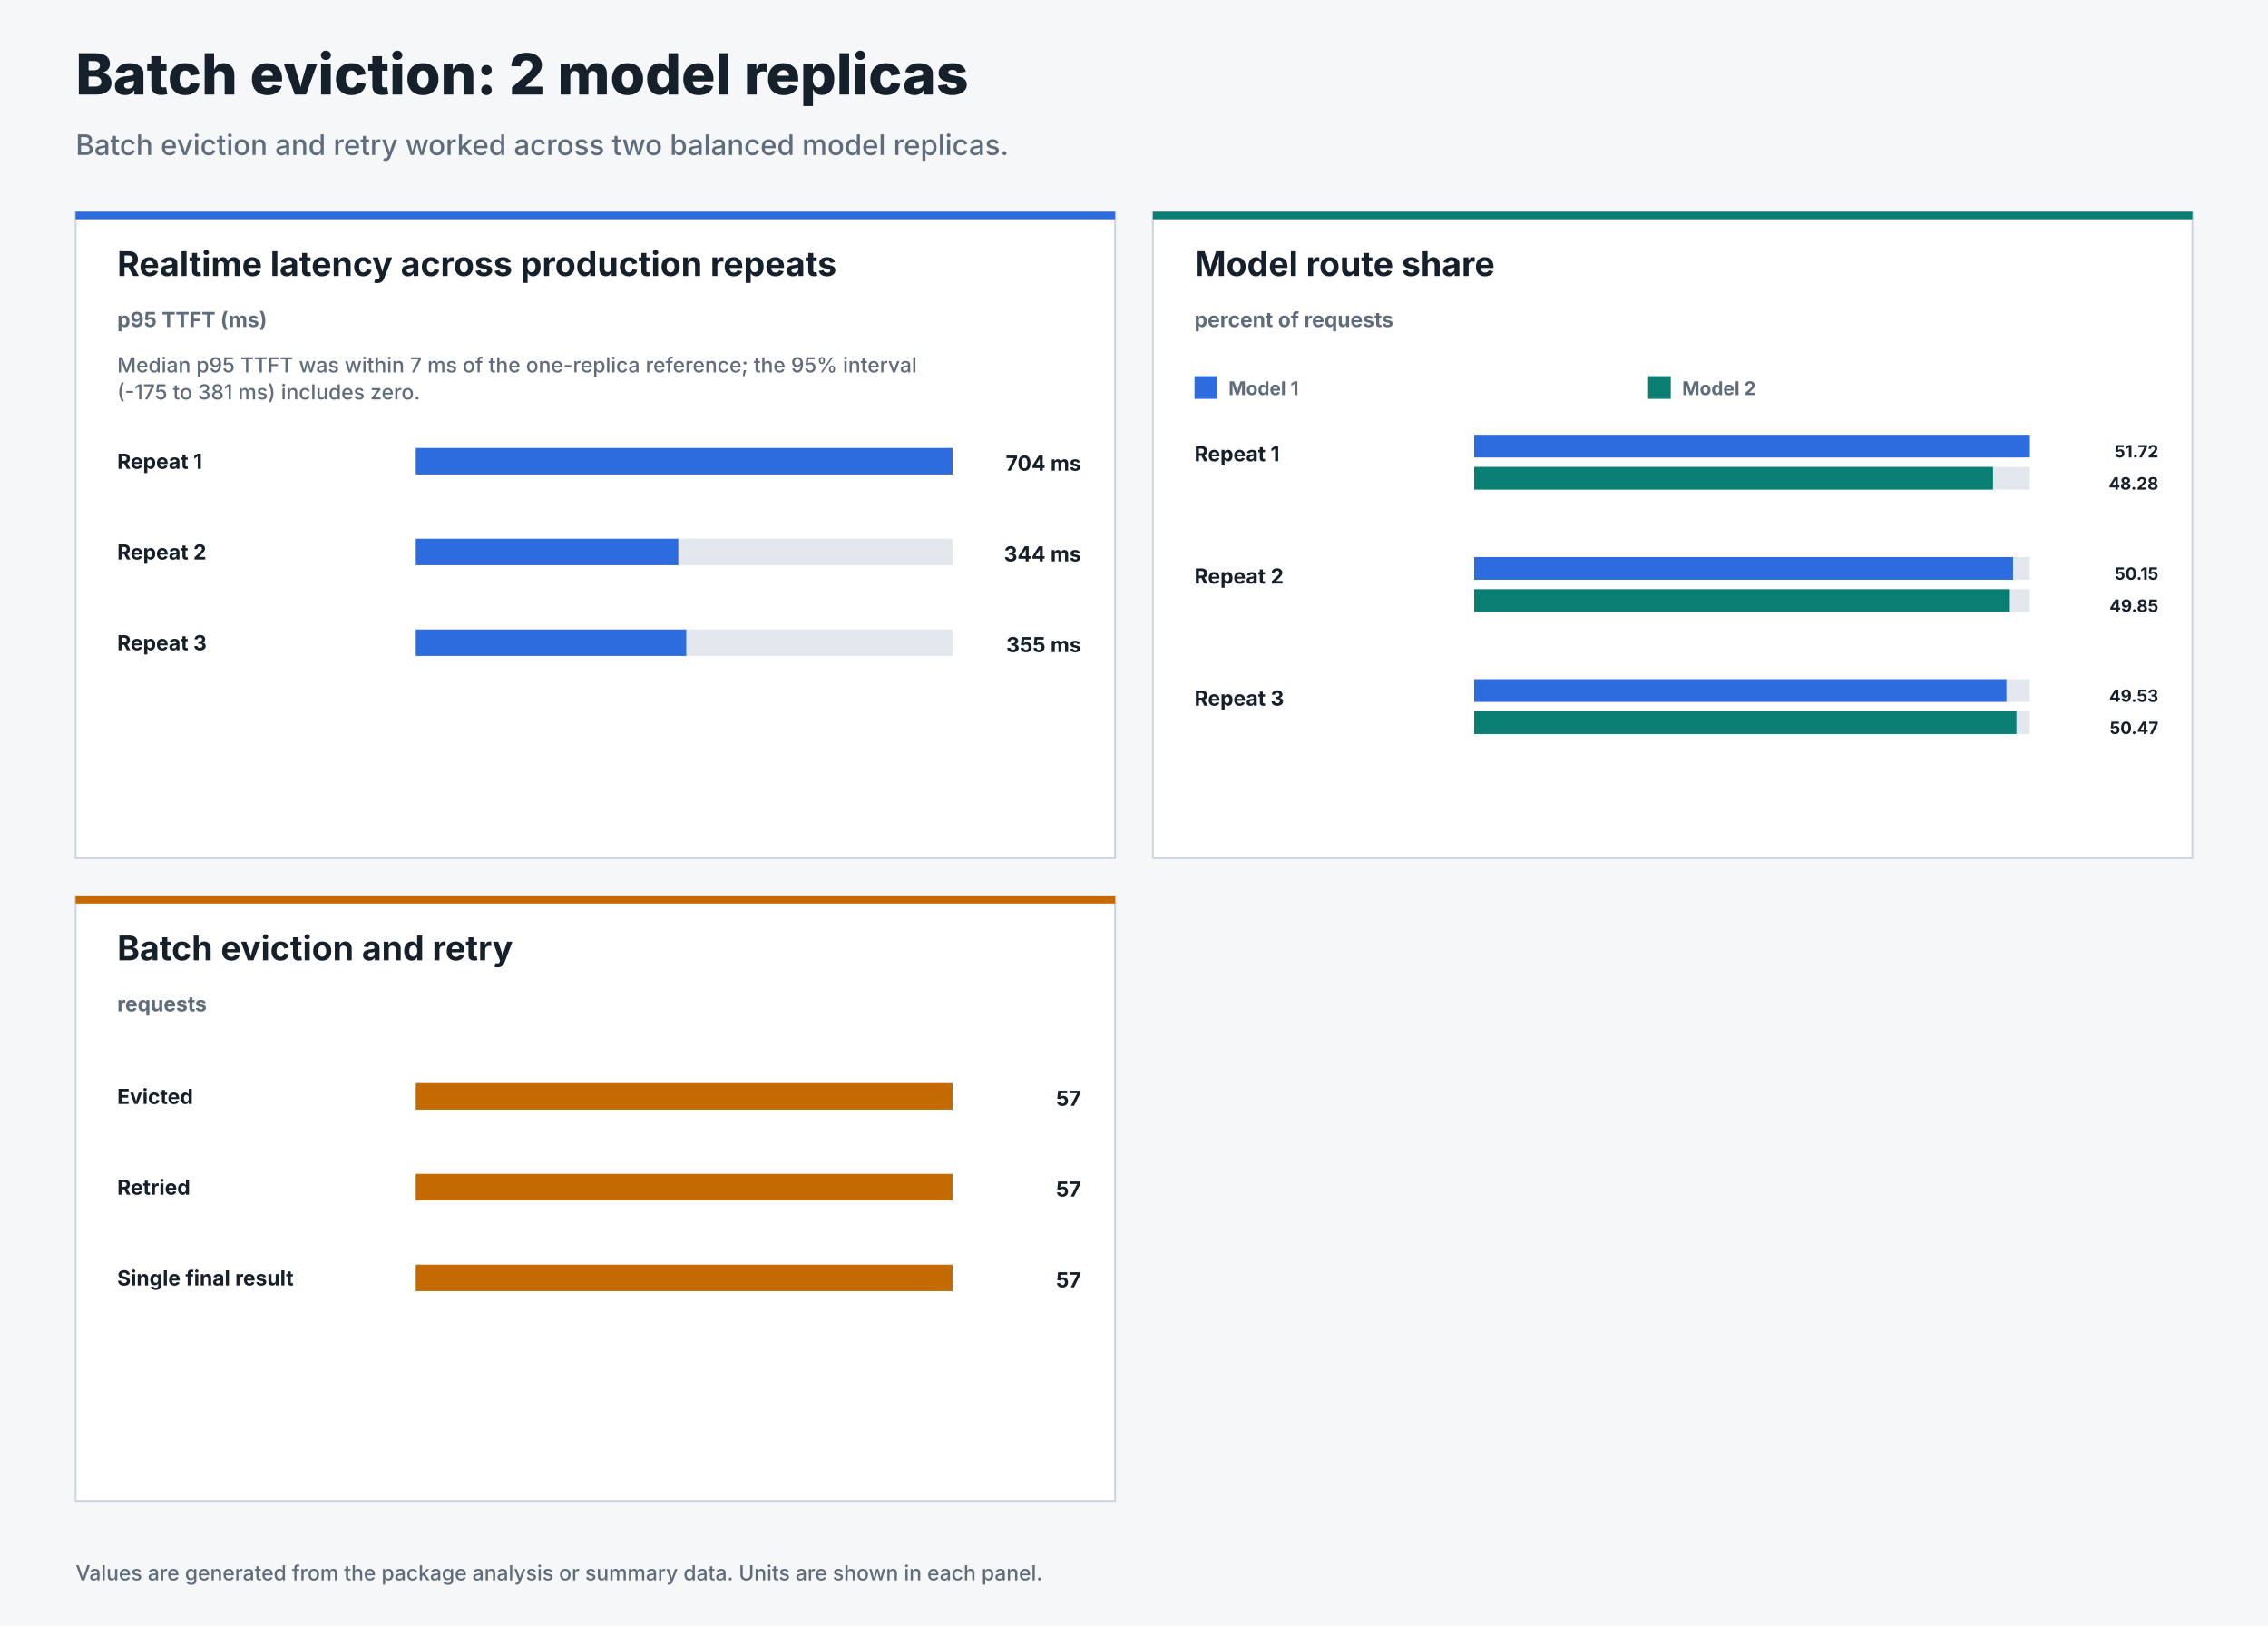
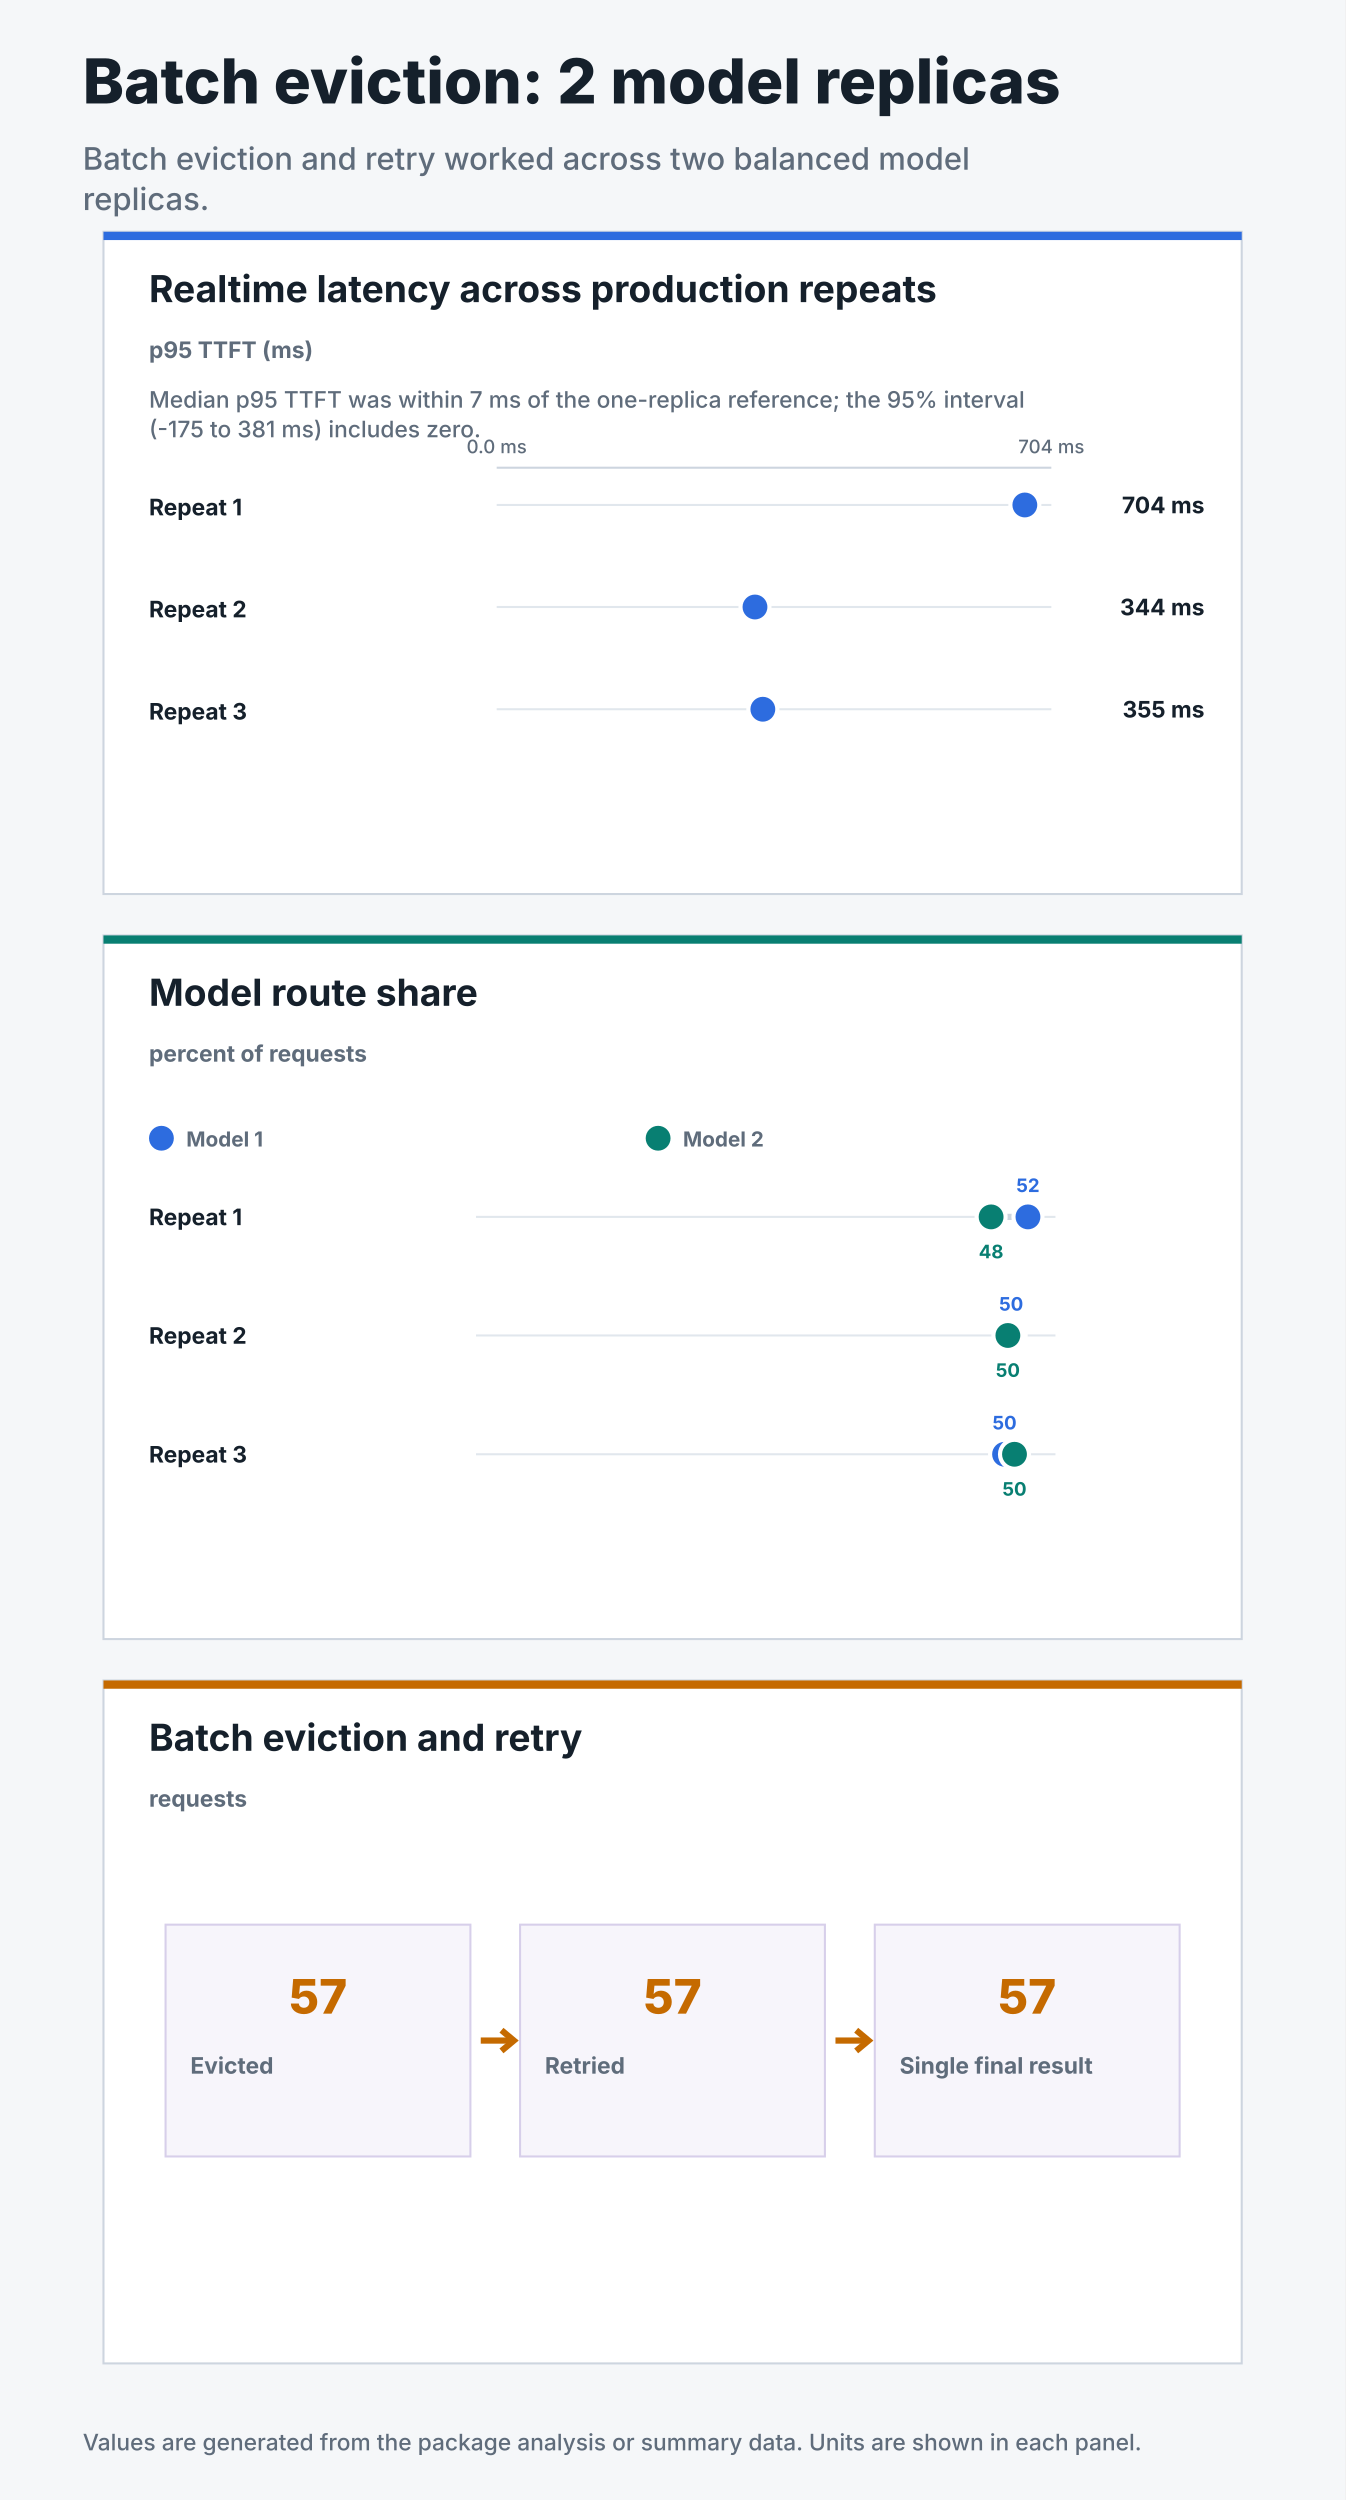
- <svg xmlns="http://www.w3.org/2000/svg" width="1200" height="860" viewBox="0 0 1200 860" role="img" aria-labelledby="title desc">
+ <svg xmlns="http://www.w3.org/2000/svg" width="650" height="1208" viewBox="0 0 650 1208" role="img" aria-labelledby="title desc">
  <style>text{font-family:Inter,Arial,sans-serif;letter-spacing:0}</style>
-   <rect width="1200" height="860" fill="#f5f7f9" />
+   <rect width="650" height="1208" fill="#f5f7f9" />
  <text x="40.0" y="50.0" fill="#15202b" font-size="30" font-weight="800" text-anchor="start">Batch eviction: 2 model replicas</text>
  <text x="40.0" y="82.0" fill="#5f6c7b" font-size="15" font-weight="550">
-     <tspan x="40.0" dy="0.0">Batch eviction and retry worked across two balanced model replicas.</tspan>
+     <tspan x="40.0" dy="0.0">Batch eviction and retry worked across two balanced model</tspan>
+     <tspan x="40.0" dy="19.5">replicas.</tspan>
  </text>
-   <rect x="40" y="112" width="550" height="342" fill="#ffffff" stroke="#cdd5df" />
-   <rect x="40" y="112" width="550" height="4" fill="#2d6cdf" />
-   <text x="62.0" y="146.0" fill="#15202b" font-size="18" font-weight="750">
-     <tspan x="62.0" dy="0.0">Realtime latency across production repeats</tspan>
+   <rect x="50" y="112" width="550" height="320" fill="#ffffff" stroke="#cdd5df" />
+   <rect x="50" y="112" width="550" height="4" fill="#2d6cdf" />
+   <text x="72.0" y="146.0" fill="#15202b" font-size="18" font-weight="750">
+     <tspan x="72.0" dy="0.0">Realtime latency across production repeats</tspan>
  </text>
-   <text x="62.0" y="173.0" fill="#5f6c7b" font-size="11" font-weight="650" text-anchor="start">p95 TTFT (ms)</text>
-   <text x="62.0" y="197.0" fill="#5f6c7b" font-size="11" font-weight="500">
-     <tspan x="62.0" dy="0.0">Median p95 TTFT was within 7 ms of the one-replica reference; the 95% interval</tspan>
-     <tspan x="62.0" dy="14.3">(-175 to 381 ms) includes zero.</tspan>
+   <text x="72.0" y="173.0" fill="#5f6c7b" font-size="11" font-weight="650" text-anchor="start">p95 TTFT (ms)</text>
+   <text x="72.0" y="197.0" fill="#5f6c7b" font-size="11" font-weight="500">
+     <tspan x="72.0" dy="0.0">Median p95 TTFT was within 7 ms of the one-replica reference; the 95% interval</tspan>
+     <tspan x="72.0" dy="14.3">(-175 to 381 ms) includes zero.</tspan>
  </text>
-   <text x="62.0" y="248.0" fill="#15202b" font-size="11" font-weight="650">
-     <tspan x="62.0" dy="0.0">Repeat 1</tspan>
+   <line x1="240" y1="226" x2="508" y2="226" stroke="#cdd5df" />
+   <text x="240.0" y="219.0" fill="#5f6c7b" font-size="9" font-weight="550" text-anchor="middle">0.0 ms</text>
+   <text x="508.0" y="219.0" fill="#5f6c7b" font-size="9" font-weight="550" text-anchor="middle">704 ms</text>
+   <text x="72.0" y="249.0" fill="#15202b" font-size="11" font-weight="650">
+     <tspan x="72.0" dy="0.0">Repeat 1</tspan>
  </text>
-   <rect x="220" y="237.0" width="284" height="14" fill="#e1e7ed" />
-   <rect x="220" y="237.0" width="284.0" height="14" fill="#2d6cdf" />
-   <text x="572.0" y="249.0" fill="#15202b" font-size="11" font-weight="750" text-anchor="end">704 ms</text>
-   <text x="62.0" y="296.0" fill="#15202b" font-size="11" font-weight="650">
-     <tspan x="62.0" dy="0.0">Repeat 2</tspan>
+   <line x1="240" y1="244.0" x2="508" y2="244.0" stroke="#e1e7ed" />
+   <circle cx="495.2" cy="244.0" r="7" fill="#2d6cdf" stroke="#ffffff" stroke-width="2" />
+   <text x="582.0" y="248.0" fill="#15202b" font-size="11" font-weight="750" text-anchor="end">704 ms</text>
+   <text x="72.0" y="298.3" fill="#15202b" font-size="11" font-weight="650">
+     <tspan x="72.0" dy="0.0">Repeat 2</tspan>
  </text>
-   <rect x="220" y="285.0" width="284" height="14" fill="#e1e7ed" />
-   <rect x="220" y="285.0" width="138.9" height="14" fill="#2d6cdf" />
-   <text x="572.0" y="297.0" fill="#15202b" font-size="11" font-weight="750" text-anchor="end">344 ms</text>
-   <text x="62.0" y="344.0" fill="#15202b" font-size="11" font-weight="650">
-     <tspan x="62.0" dy="0.0">Repeat 3</tspan>
+   <line x1="240" y1="293.3" x2="508" y2="293.3" stroke="#e1e7ed" />
+   <circle cx="364.8" cy="293.3" r="7" fill="#2d6cdf" stroke="#ffffff" stroke-width="2" />
+   <text x="582.0" y="297.3" fill="#15202b" font-size="11" font-weight="750" text-anchor="end">344 ms</text>
+   <text x="72.0" y="347.7" fill="#15202b" font-size="11" font-weight="650">
+     <tspan x="72.0" dy="0.0">Repeat 3</tspan>
  </text>
-   <rect x="220" y="333.0" width="284" height="14" fill="#e1e7ed" />
-   <rect x="220" y="333.0" width="143.1" height="14" fill="#2d6cdf" />
-   <text x="572.0" y="345.0" fill="#15202b" font-size="11" font-weight="750" text-anchor="end">355 ms</text>
-   <rect x="610" y="112" width="550" height="342" fill="#ffffff" stroke="#cdd5df" />
-   <rect x="610" y="112" width="550" height="4" fill="#087f72" />
-   <text x="632.0" y="146.0" fill="#15202b" font-size="18" font-weight="750">
-     <tspan x="632.0" dy="0.0">Model route share</tspan>
+   <line x1="240" y1="342.7" x2="508" y2="342.7" stroke="#e1e7ed" />
+   <circle cx="368.6" cy="342.7" r="7" fill="#2d6cdf" stroke="#ffffff" stroke-width="2" />
+   <text x="582.0" y="346.7" fill="#15202b" font-size="11" font-weight="750" text-anchor="end">355 ms</text>
+   <rect x="50" y="452" width="550" height="340" fill="#ffffff" stroke="#cdd5df" />
+   <rect x="50" y="452" width="550" height="4" fill="#087f72" />
+   <text x="72.0" y="486.0" fill="#15202b" font-size="18" font-weight="750">
+     <tspan x="72.0" dy="0.0">Model route share</tspan>
  </text>
-   <text x="632.0" y="173.0" fill="#5f6c7b" font-size="11" font-weight="650" text-anchor="start">percent of requests</text>
-   <rect x="632.0" y="199" width="12" height="12" fill="#2d6cdf" />
-   <text x="650.0" y="209.0" fill="#5f6c7b" font-size="10" font-weight="650" text-anchor="start">Model 1</text>
-   <rect x="872.0" y="199" width="12" height="12" fill="#087f72" />
-   <text x="890.0" y="209.0" fill="#5f6c7b" font-size="10" font-weight="650" text-anchor="start">Model 2</text>
-   <text x="632.0" y="244.0" fill="#15202b" font-size="11" font-weight="650">
-     <tspan x="632.0" dy="0.0">Repeat 1</tspan>
+   <text x="72.0" y="513.0" fill="#5f6c7b" font-size="11" font-weight="650" text-anchor="start">percent of requests</text>
+   <circle cx="78.0" cy="550" r="6" fill="#2d6cdf" />
+   <text x="90.0" y="554.0" fill="#5f6c7b" font-size="10" font-weight="650" text-anchor="start">Model 1</text>
+   <circle cx="318.0" cy="550" r="6" fill="#087f72" />
+   <text x="330.0" y="554.0" fill="#5f6c7b" font-size="10" font-weight="650" text-anchor="start">Model 2</text>
+   <text x="72.0" y="592.0" fill="#15202b" font-size="11" font-weight="650">
+     <tspan x="72.0" dy="0.0">Repeat 1</tspan>
  </text>
-   <rect x="780" y="230.0" width="294" height="12.0" fill="#e1e7ed" />
-   <rect x="780" y="230.0" width="294.0" height="12.0" fill="#2d6cdf" />
-   <text x="1142.0" y="242.0" fill="#15202b" font-size="9" font-weight="750" text-anchor="end">51.72</text>
-   <rect x="780" y="247.0" width="294" height="12.0" fill="#e1e7ed" />
-   <rect x="780" y="247.0" width="274.5" height="12.0" fill="#087f72" />
-   <text x="1142.0" y="259.0" fill="#15202b" font-size="9" font-weight="750" text-anchor="end">48.28</text>
-   <text x="632.0" y="308.7" fill="#15202b" font-size="11" font-weight="650">
-     <tspan x="632.0" dy="0.0">Repeat 2</tspan>
+   <line x1="230" y1="588.0" x2="510" y2="588.0" stroke="#e1e7ed" />
+   <line x1="478.9" y1="588.0" x2="496.7" y2="588.0" stroke="#cdd5df" stroke-width="3" />
+   <circle cx="496.7" cy="588.0" r="7" fill="#2d6cdf" stroke="#ffffff" stroke-width="2" />
+   <text x="496.7" y="576.0" fill="#2d6cdf" font-size="9" font-weight="750" text-anchor="middle">52</text>
+   <circle cx="478.9" cy="588.0" r="7" fill="#087f72" stroke="#ffffff" stroke-width="2" />
+   <text x="478.9" y="608.0" fill="#087f72" font-size="9" font-weight="750" text-anchor="middle">48</text>
+   <text x="72.0" y="649.3" fill="#15202b" font-size="11" font-weight="650">
+     <tspan x="72.0" dy="0.0">Repeat 2</tspan>
  </text>
-   <rect x="780" y="294.7" width="294" height="12.0" fill="#e1e7ed" />
-   <rect x="780" y="294.7" width="285.1" height="12.0" fill="#2d6cdf" />
-   <text x="1142.0" y="306.7" fill="#15202b" font-size="9" font-weight="750" text-anchor="end">50.15</text>
-   <rect x="780" y="311.7" width="294" height="12.0" fill="#e1e7ed" />
-   <rect x="780" y="311.7" width="283.4" height="12.0" fill="#087f72" />
-   <text x="1142.0" y="323.7" fill="#15202b" font-size="9" font-weight="750" text-anchor="end">49.85</text>
-   <text x="632.0" y="373.3" fill="#15202b" font-size="11" font-weight="650">
-     <tspan x="632.0" dy="0.0">Repeat 3</tspan>
+   <line x1="230" y1="645.3" x2="510" y2="645.3" stroke="#e1e7ed" />
+   <line x1="487.0" y1="645.3" x2="488.6" y2="645.3" stroke="#cdd5df" stroke-width="3" />
+   <circle cx="488.6" cy="645.3" r="7" fill="#2d6cdf" stroke="#ffffff" stroke-width="2" />
+   <text x="488.6" y="633.3" fill="#2d6cdf" font-size="9" font-weight="750" text-anchor="middle">50</text>
+   <circle cx="487.0" cy="645.3" r="7" fill="#087f72" stroke="#ffffff" stroke-width="2" />
+   <text x="487.0" y="665.3" fill="#087f72" font-size="9" font-weight="750" text-anchor="middle">50</text>
+   <text x="72.0" y="706.7" fill="#15202b" font-size="11" font-weight="650">
+     <tspan x="72.0" dy="0.0">Repeat 3</tspan>
  </text>
-   <rect x="780" y="359.3" width="294" height="12.0" fill="#e1e7ed" />
-   <rect x="780" y="359.3" width="281.6" height="12.0" fill="#2d6cdf" />
-   <text x="1142.0" y="371.3" fill="#15202b" font-size="9" font-weight="750" text-anchor="end">49.53</text>
-   <rect x="780" y="376.3" width="294" height="12.0" fill="#e1e7ed" />
-   <rect x="780" y="376.3" width="286.9" height="12.0" fill="#087f72" />
-   <text x="1142.0" y="388.3" fill="#15202b" font-size="9" font-weight="750" text-anchor="end">50.47</text>
-   <rect x="40" y="474" width="550" height="320" fill="#ffffff" stroke="#cdd5df" />
-   <rect x="40" y="474" width="550" height="4" fill="#c56a00" />
-   <text x="62.0" y="508.0" fill="#15202b" font-size="18" font-weight="750">
-     <tspan x="62.0" dy="0.0">Batch eviction and retry</tspan>
+   <line x1="230" y1="702.7" x2="510" y2="702.7" stroke="#e1e7ed" />
+   <line x1="485.4" y1="702.7" x2="490.2" y2="702.7" stroke="#cdd5df" stroke-width="3" />
+   <circle cx="485.4" cy="702.7" r="7" fill="#2d6cdf" stroke="#ffffff" stroke-width="2" />
+   <text x="485.4" y="690.7" fill="#2d6cdf" font-size="9" font-weight="750" text-anchor="middle">50</text>
+   <circle cx="490.2" cy="702.7" r="7" fill="#087f72" stroke="#ffffff" stroke-width="2" />
+   <text x="490.2" y="722.7" fill="#087f72" font-size="9" font-weight="750" text-anchor="middle">50</text>
+   <rect x="50" y="812" width="550" height="330" fill="#ffffff" stroke="#cdd5df" />
+   <rect x="50" y="812" width="550" height="4" fill="#c56a00" />
+   <text x="72.0" y="846.0" fill="#15202b" font-size="18" font-weight="750">
+     <tspan x="72.0" dy="0.0">Batch eviction and retry</tspan>
  </text>
-   <text x="62.0" y="535.0" fill="#5f6c7b" font-size="11" font-weight="650" text-anchor="start">requests</text>
-   <text x="62.0" y="584.0" fill="#15202b" font-size="11" font-weight="650">
-     <tspan x="62.0" dy="0.0">Evicted</tspan>
+   <text x="72.0" y="873.0" fill="#5f6c7b" font-size="11" font-weight="650" text-anchor="start">requests</text>
+   <rect x="80.0" y="930.0" width="147.3" height="112" fill="#f7f5fb" stroke="#d7cfea" />
+   <text x="153.7" y="973.0" fill="#c56a00" font-size="23" font-weight="800" text-anchor="middle">57</text>
+   <text x="92.0" y="1002.0" fill="#5f6c7b" font-size="11" font-weight="650">
+     <tspan x="92.0" dy="0.0">Evicted</tspan>
  </text>
-   <rect x="220" y="573.0" width="284" height="14" fill="#e1e7ed" />
-   <rect x="220" y="573.0" width="284.0" height="14" fill="#c56a00" />
-   <text x="572.0" y="585.0" fill="#15202b" font-size="11" font-weight="750" text-anchor="end">57</text>
-   <text x="62.0" y="632.0" fill="#15202b" font-size="11" font-weight="650">
-     <tspan x="62.0" dy="0.0">Retried</tspan>
+   <line x1="232.3" y1="986.0" x2="246.3" y2="986.0" stroke="#c56a00" stroke-width="3" />
+   <path d="M 242.3 981.0 L 248.3 986.0 L 242.3 991.0" fill="none" stroke="#c56a00" stroke-width="3" />
+   <rect x="251.3" y="930.0" width="147.3" height="112" fill="#f7f5fb" stroke="#d7cfea" />
+   <text x="325.0" y="973.0" fill="#c56a00" font-size="23" font-weight="800" text-anchor="middle">57</text>
+   <text x="263.3" y="1002.0" fill="#5f6c7b" font-size="11" font-weight="650">
+     <tspan x="263.3" dy="0.0">Retried</tspan>
  </text>
-   <rect x="220" y="621.0" width="284" height="14" fill="#e1e7ed" />
-   <rect x="220" y="621.0" width="284.0" height="14" fill="#c56a00" />
-   <text x="572.0" y="633.0" fill="#15202b" font-size="11" font-weight="750" text-anchor="end">57</text>
-   <text x="62.0" y="680.0" fill="#15202b" font-size="11" font-weight="650">
-     <tspan x="62.0" dy="0.0">Single final result</tspan>
+   <line x1="403.7" y1="986.0" x2="417.7" y2="986.0" stroke="#c56a00" stroke-width="3" />
+   <path d="M 413.7 981.0 L 419.7 986.0 L 413.7 991.0" fill="none" stroke="#c56a00" stroke-width="3" />
+   <rect x="422.7" y="930.0" width="147.3" height="112" fill="#f7f5fb" stroke="#d7cfea" />
+   <text x="496.3" y="973.0" fill="#c56a00" font-size="23" font-weight="800" text-anchor="middle">57</text>
+   <text x="434.7" y="1002.0" fill="#5f6c7b" font-size="11" font-weight="650">
+     <tspan x="434.7" dy="0.0">Single final result</tspan>
  </text>
-   <rect x="220" y="669.0" width="284" height="14" fill="#e1e7ed" />
-   <rect x="220" y="669.0" width="284.0" height="14" fill="#c56a00" />
-   <text x="572.0" y="681.0" fill="#15202b" font-size="11" font-weight="750" text-anchor="end">57</text>
-   <text x="40.0" y="836.0" fill="#5f6c7b" font-size="11" font-weight="500" text-anchor="start">Values are generated from the package analysis or summary data. Units are shown in each panel.</text>
+   <text x="40.0" y="1184.0" fill="#5f6c7b" font-size="11" font-weight="500" text-anchor="start">Values are generated from the package analysis or summary data. Units are shown in each panel.</text>
</svg>
